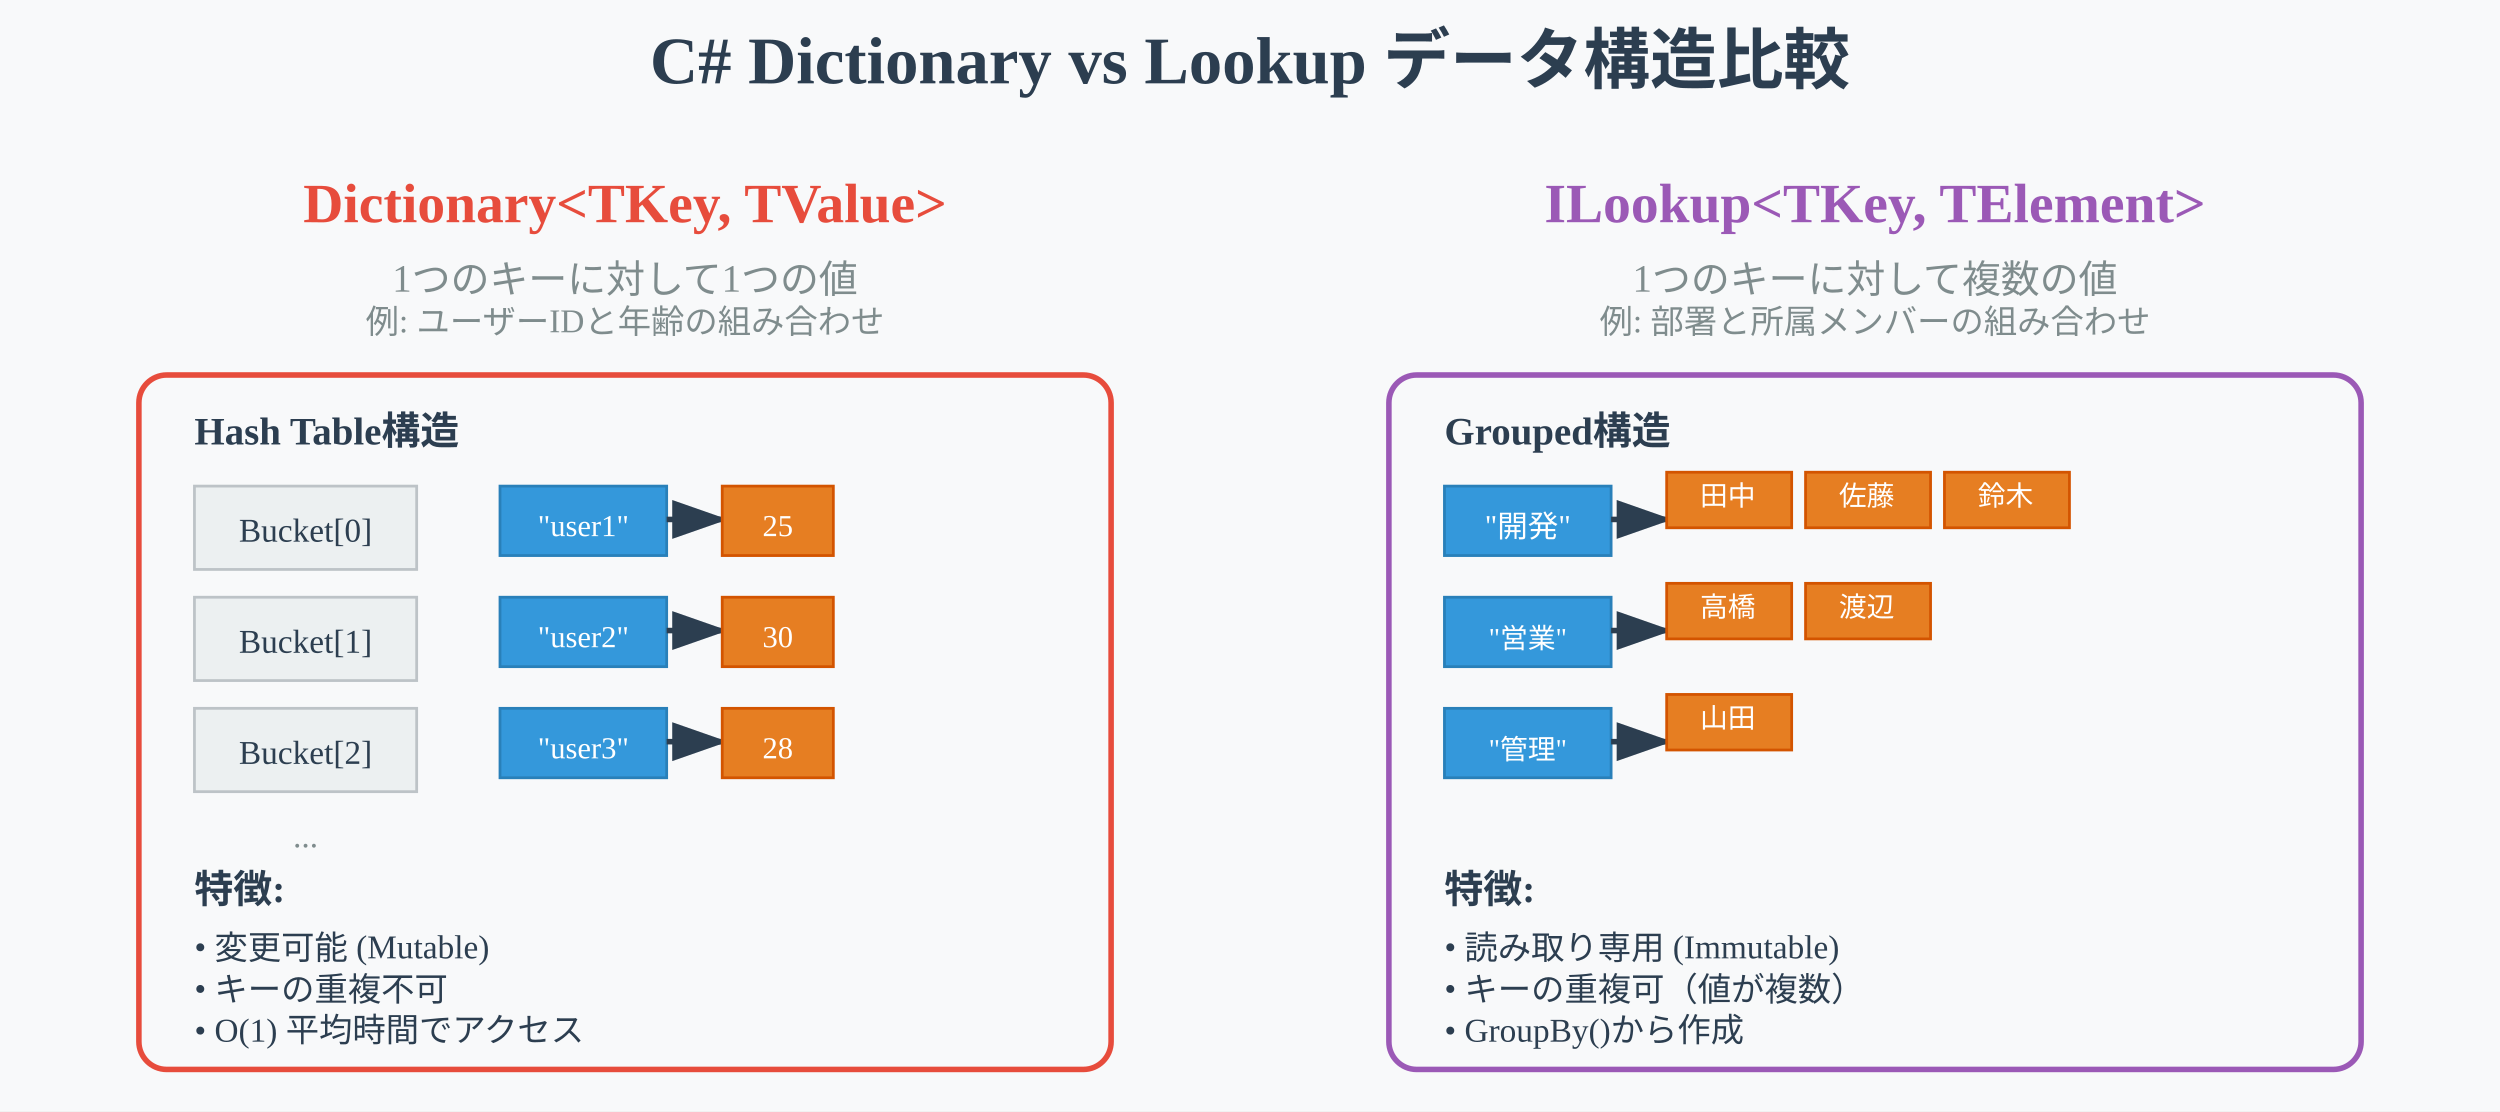
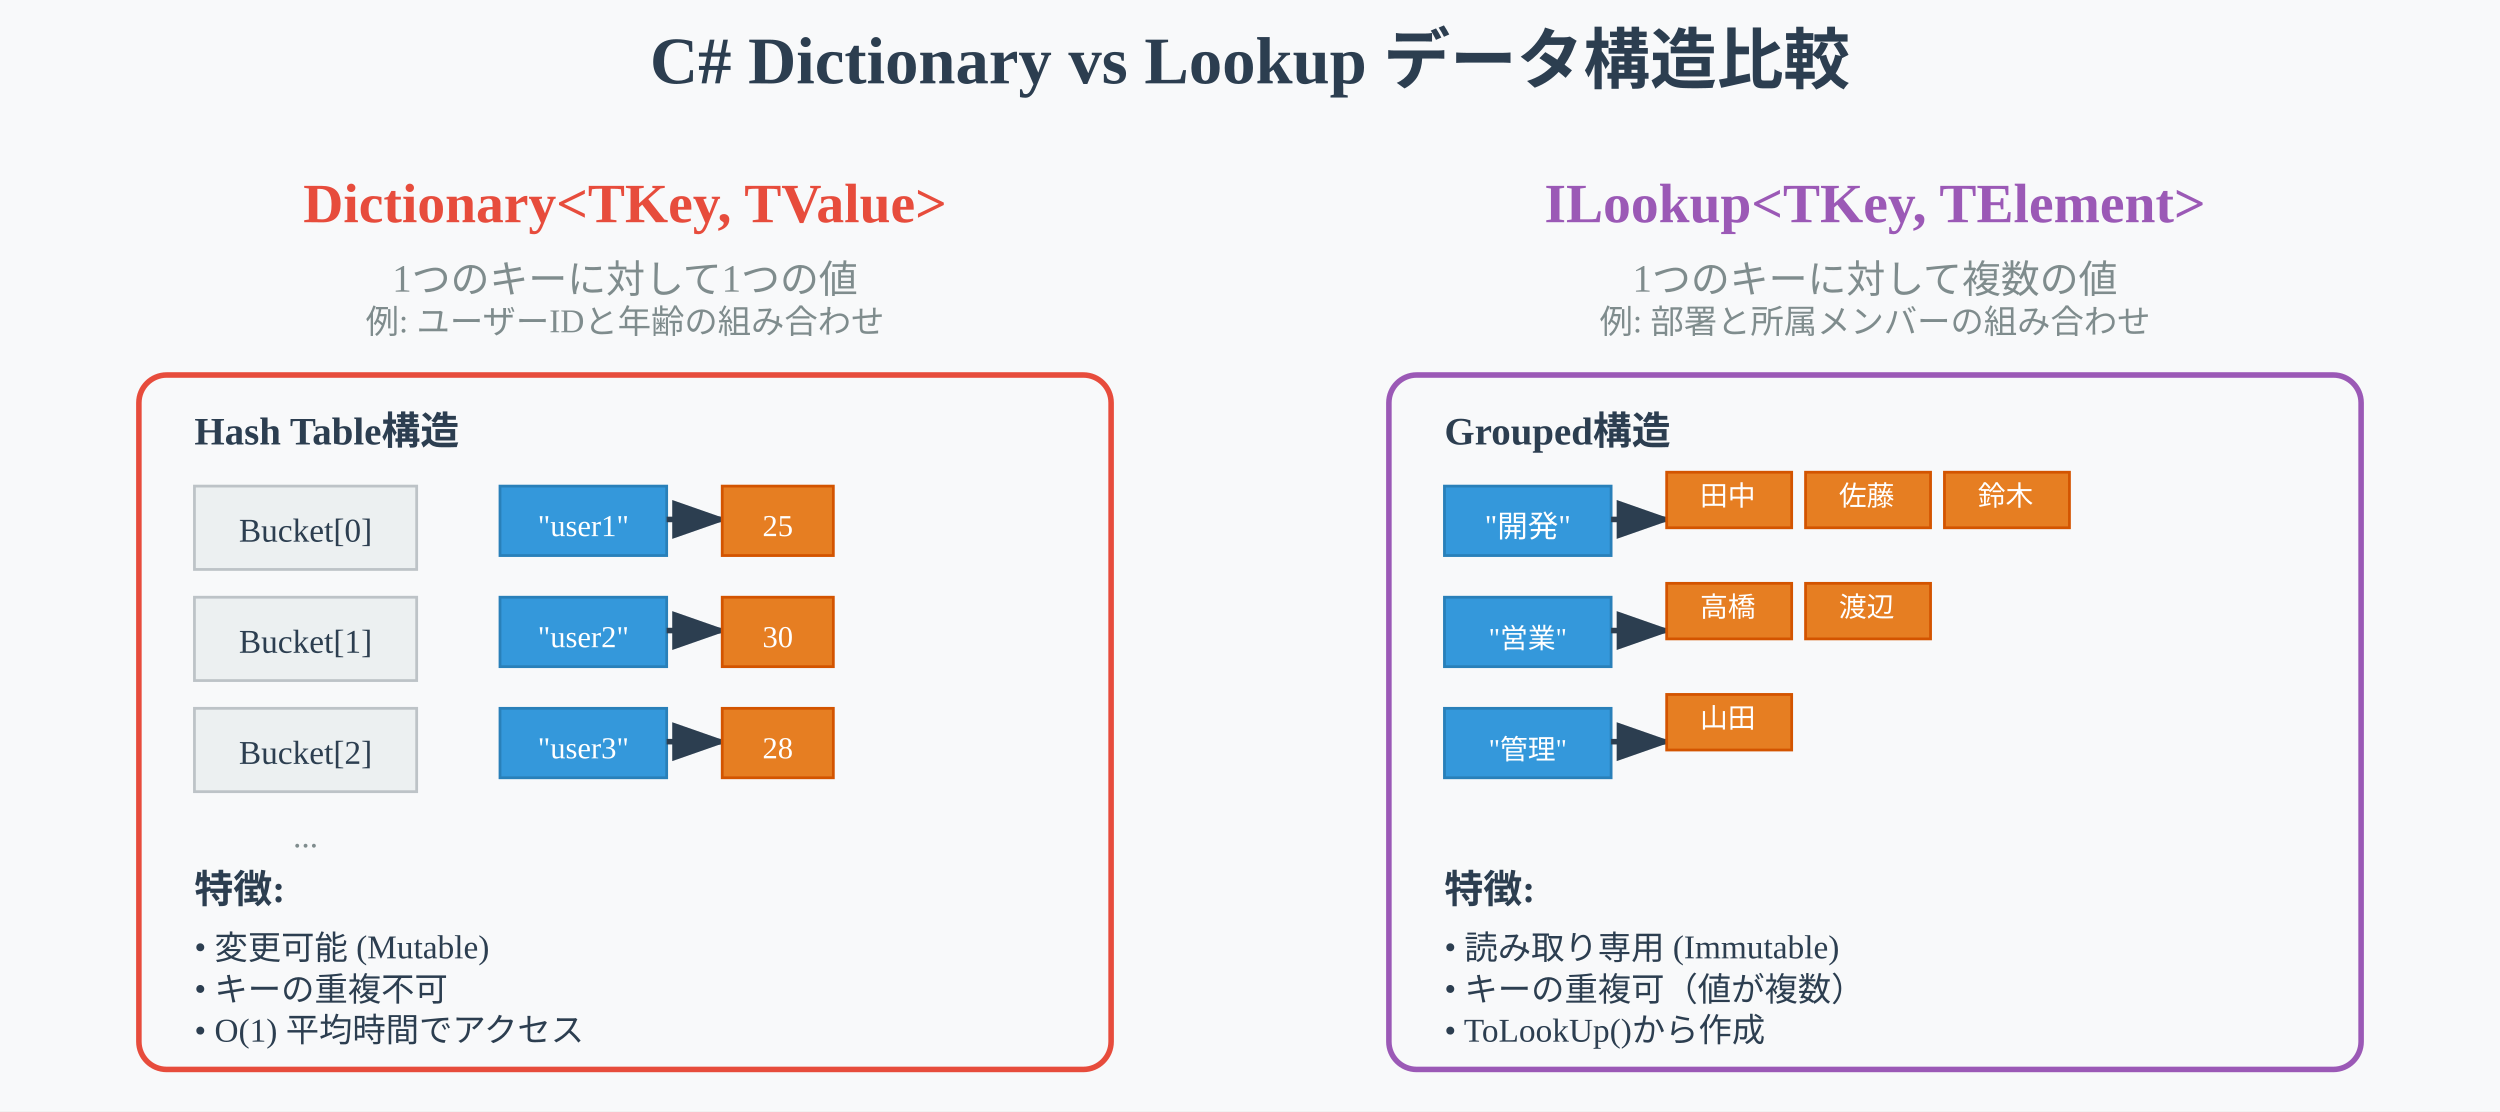
<svg xmlns="http://www.w3.org/2000/svg" viewBox="0 0 900 400">
  <rect width="900" height="400" fill="#f8f9fa" />
  <text x="450" y="30" text-anchor="middle" fill="#2c3e50" font-size="24" font-weight="bold">
    C# Dictionary vs Lookup データ構造比較
  </text>
  <g id="dictionary-section">
    <text x="225" y="80" text-anchor="middle" fill="#e74c3c" font-size="20" font-weight="bold">
      Dictionary&lt;TKey, TValue&gt;
    </text>
    <text x="225" y="105" text-anchor="middle" fill="#7f8c8d" font-size="14">
      1つのキーに対して1つの値
    </text>
    <text x="225" y="120" text-anchor="middle" fill="#7f8c8d" font-size="12">
      例: ユーザーIDと年齢の組み合わせ
    </text>
    <rect x="50" y="135" width="350" height="250" fill="none" stroke="#e74c3c" stroke-width="2" rx="10" />
    <text x="70" y="160" fill="#2c3e50" font-size="14" font-weight="bold">Hash Table構造</text>
    <g id="hash-buckets">
      <rect x="70" y="175" width="80" height="30" fill="#ecf0f1" stroke="#bdc3c7" />
      <text x="110" y="195" text-anchor="middle" fill="#2c3e50" font-size="12">Bucket[0]</text>
      <rect x="70" y="215" width="80" height="30" fill="#ecf0f1" stroke="#bdc3c7" />
      <text x="110" y="235" text-anchor="middle" fill="#2c3e50" font-size="12">Bucket[1]</text>
      <rect x="70" y="255" width="80" height="30" fill="#ecf0f1" stroke="#bdc3c7" />
      <text x="110" y="275" text-anchor="middle" fill="#2c3e50" font-size="12">Bucket[2]</text>
      <text x="110" y="305" text-anchor="middle" fill="#7f8c8d" font-size="12">...</text>
    </g>
    <g id="dictionary-entries">
      <rect x="180" y="175" width="60" height="25" fill="#3498db" stroke="#2980b9" />
      <text x="210" y="193" text-anchor="middle" fill="white" font-size="11">"user1"</text>
      <line x1="240" y1="187" x2="260" y2="187" stroke="#2c3e50" stroke-width="2" marker-end="url(#arrowhead)" />
      <rect x="260" y="175" width="40" height="25" fill="#e67e22" stroke="#d35400" />
      <text x="280" y="193" text-anchor="middle" fill="white" font-size="11">25</text>
      <rect x="180" y="215" width="60" height="25" fill="#3498db" stroke="#2980b9" />
      <text x="210" y="233" text-anchor="middle" fill="white" font-size="11">"user2"</text>
      <line x1="240" y1="227" x2="260" y2="227" stroke="#2c3e50" stroke-width="2" marker-end="url(#arrowhead)" />
      <rect x="260" y="215" width="40" height="25" fill="#e67e22" stroke="#d35400" />
      <text x="280" y="233" text-anchor="middle" fill="white" font-size="11">30</text>
      <rect x="180" y="255" width="60" height="25" fill="#3498db" stroke="#2980b9" />
      <text x="210" y="273" text-anchor="middle" fill="white" font-size="11">"user3"</text>
      <line x1="240" y1="267" x2="260" y2="267" stroke="#2c3e50" stroke-width="2" marker-end="url(#arrowhead)" />
      <rect x="260" y="255" width="40" height="25" fill="#e67e22" stroke="#d35400" />
      <text x="280" y="273" text-anchor="middle" fill="white" font-size="11">28</text>
    </g>
    <text x="70" y="325" fill="#2c3e50" font-size="14" font-weight="bold">特徴:</text>
    <text x="70" y="345" fill="#2c3e50" font-size="12">• 変更可能 (Mutable)</text>
    <text x="70" y="360" fill="#2c3e50" font-size="12">• キーの重複不可</text>
    <text x="70" y="375" fill="#2c3e50" font-size="12">• O(1) 平均時間でアクセス</text>
  </g>
  <g id="lookup-section">
    <text x="675" y="80" text-anchor="middle" fill="#9b59b6" font-size="20" font-weight="bold">
      ILookup&lt;TKey, TElement&gt;
    </text>
    <text x="675" y="105" text-anchor="middle" fill="#7f8c8d" font-size="14">
      1つのキーに対して複数の値
    </text>
    <text x="675" y="120" text-anchor="middle" fill="#7f8c8d" font-size="12">
      例: 部署と所属メンバーの組み合わせ
    </text>
    <rect x="500" y="135" width="350" height="250" fill="none" stroke="#9b59b6" stroke-width="2" rx="10" />
    <text x="520" y="160" fill="#2c3e50" font-size="14" font-weight="bold">Grouped構造</text>
    <g id="lookup-groups">
      <rect x="520" y="175" width="60" height="25" fill="#3498db" stroke="#2980b9" />
      <text x="550" y="193" text-anchor="middle" fill="white" font-size="11">"開発"</text>
      <line x1="580" y1="187" x2="600" y2="187" stroke="#2c3e50" stroke-width="2" marker-end="url(#arrowhead)" />
      <rect x="600" y="170" width="45" height="20" fill="#e67e22" stroke="#d35400" />
      <text x="622" y="182" text-anchor="middle" fill="white" font-size="10">田中</text>
      <rect x="650" y="170" width="45" height="20" fill="#e67e22" stroke="#d35400" />
      <text x="672" y="182" text-anchor="middle" fill="white" font-size="10">佐藤</text>
      <rect x="700" y="170" width="45" height="20" fill="#e67e22" stroke="#d35400" />
      <text x="722" y="182" text-anchor="middle" fill="white" font-size="10">鈴木</text>
      <rect x="520" y="215" width="60" height="25" fill="#3498db" stroke="#2980b9" />
      <text x="550" y="233" text-anchor="middle" fill="white" font-size="10">"営業"</text>
      <line x1="580" y1="227" x2="600" y2="227" stroke="#2c3e50" stroke-width="2" marker-end="url(#arrowhead)" />
      <rect x="600" y="210" width="45" height="20" fill="#e67e22" stroke="#d35400" />
      <text x="622" y="222" text-anchor="middle" fill="white" font-size="10">高橋</text>
      <rect x="650" y="210" width="45" height="20" fill="#e67e22" stroke="#d35400" />
      <text x="672" y="222" text-anchor="middle" fill="white" font-size="10">渡辺</text>
      <rect x="520" y="255" width="60" height="25" fill="#3498db" stroke="#2980b9" />
      <text x="550" y="273" text-anchor="middle" fill="white" font-size="10">"管理"</text>
      <line x1="580" y1="267" x2="600" y2="267" stroke="#2c3e50" stroke-width="2" marker-end="url(#arrowhead)" />
      <rect x="600" y="250" width="45" height="20" fill="#e67e22" stroke="#d35400" />
      <text x="622" y="262" text-anchor="middle" fill="white" font-size="10">山田</text>
    </g>
    <text x="520" y="325" fill="#2c3e50" font-size="14" font-weight="bold">特徴:</text>
    <text x="520" y="345" fill="#2c3e50" font-size="12">• 読み取り専用 (Immutable)</text>
    <text x="520" y="360" fill="#2c3e50" font-size="12">• キーの重複可（値が複数）</text>
-     <text x="520" y="375" fill="#2c3e50" font-size="12">• GroupBy()から作成</text>
+     <text x="520" y="375" fill="#2c3e50" font-size="12">• ToLookUp()から作成</text>
  </g>
  <defs>
    <marker id="arrowhead" markerWidth="10" markerHeight="7" refX="9" refY="3.5" orient="auto">
      <polygon points="0 0, 10 3.5, 0 7" fill="#2c3e50" />
    </marker>
  </defs>
</svg>
